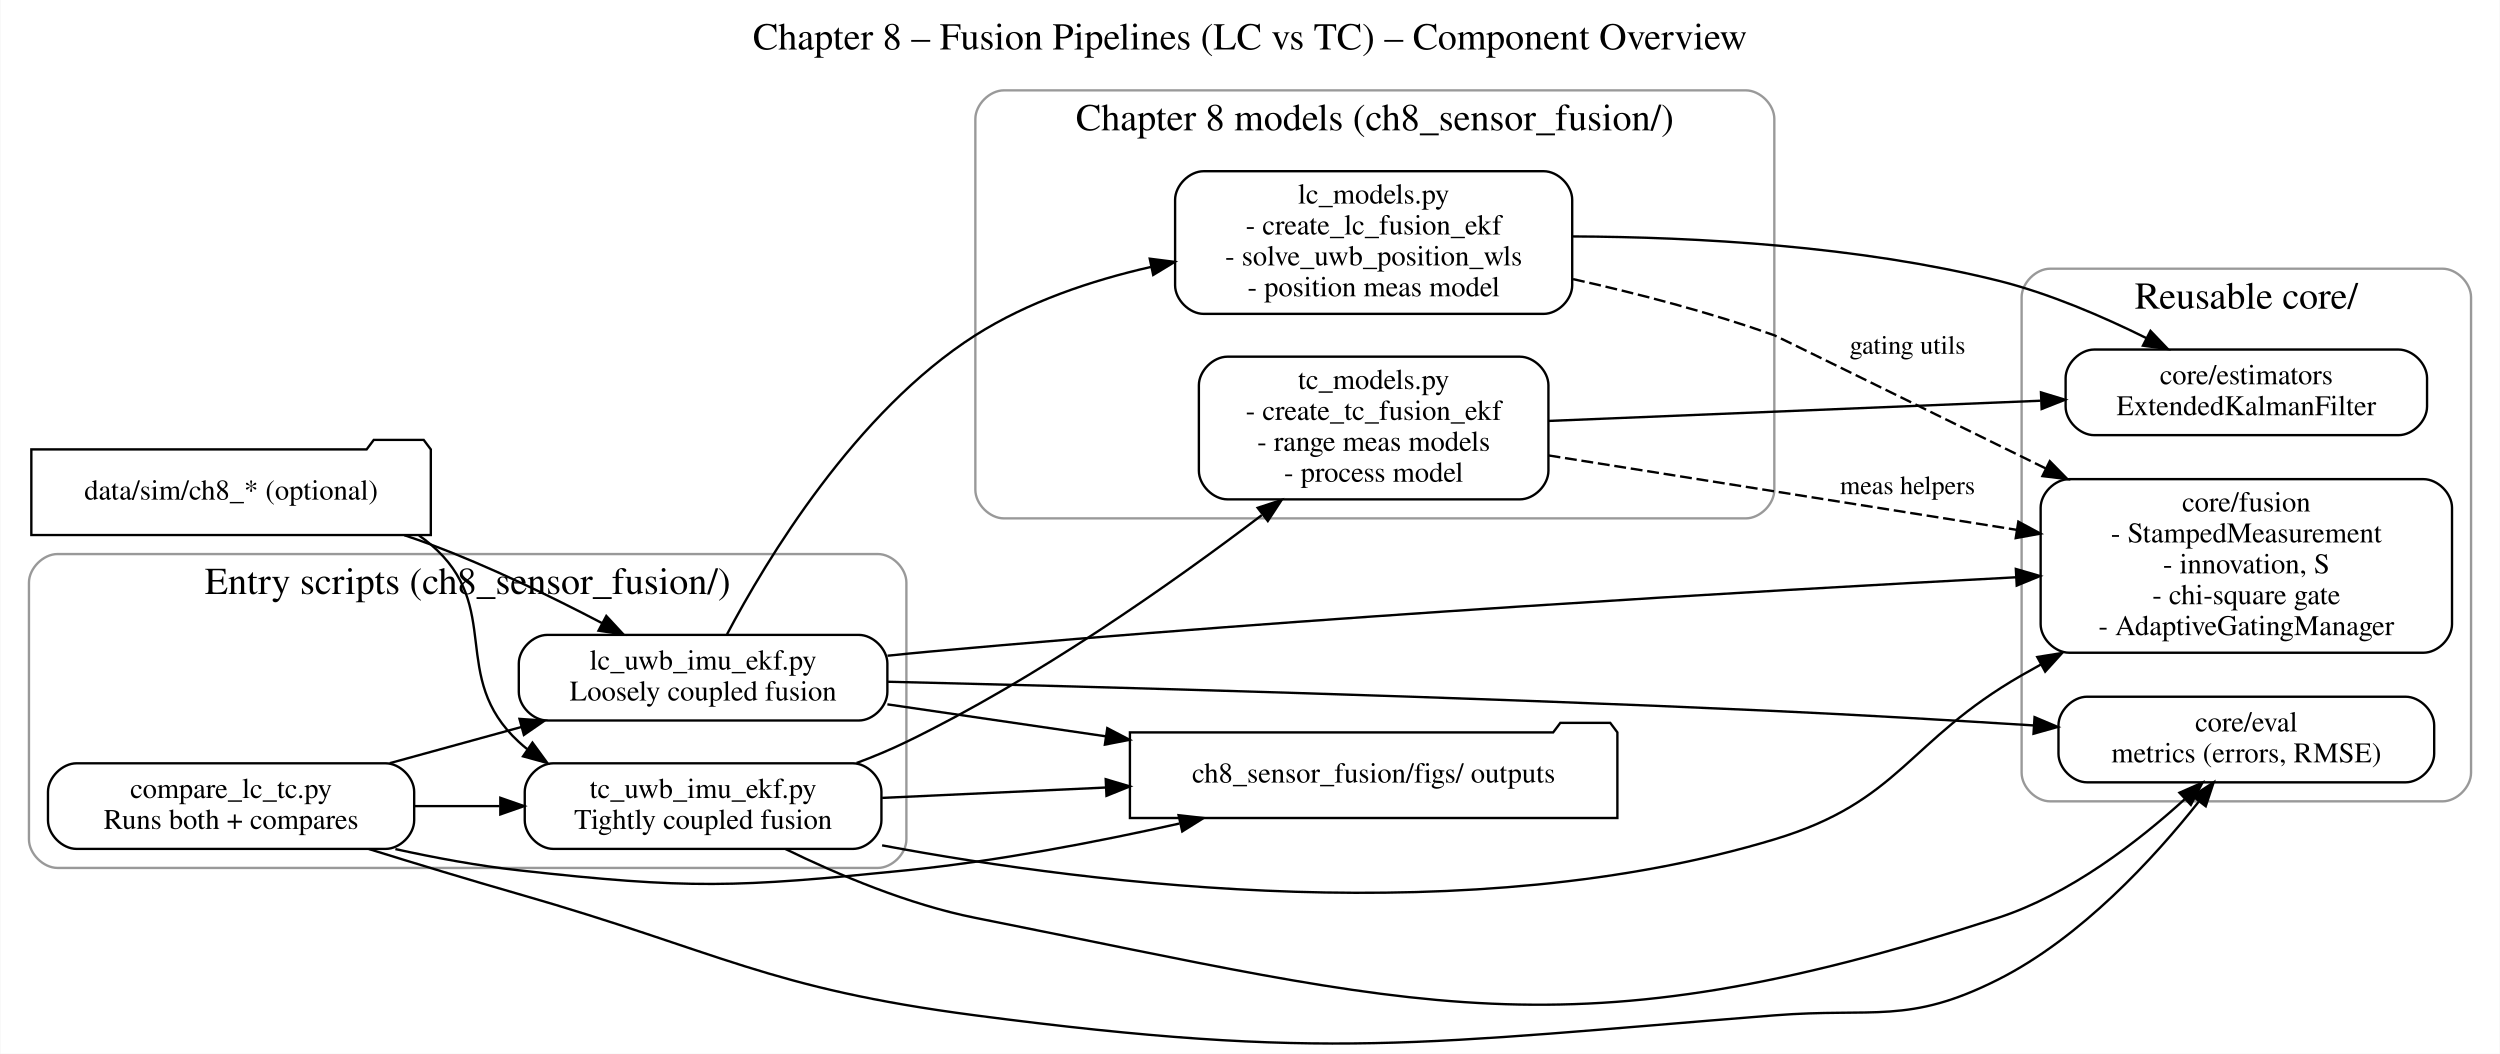
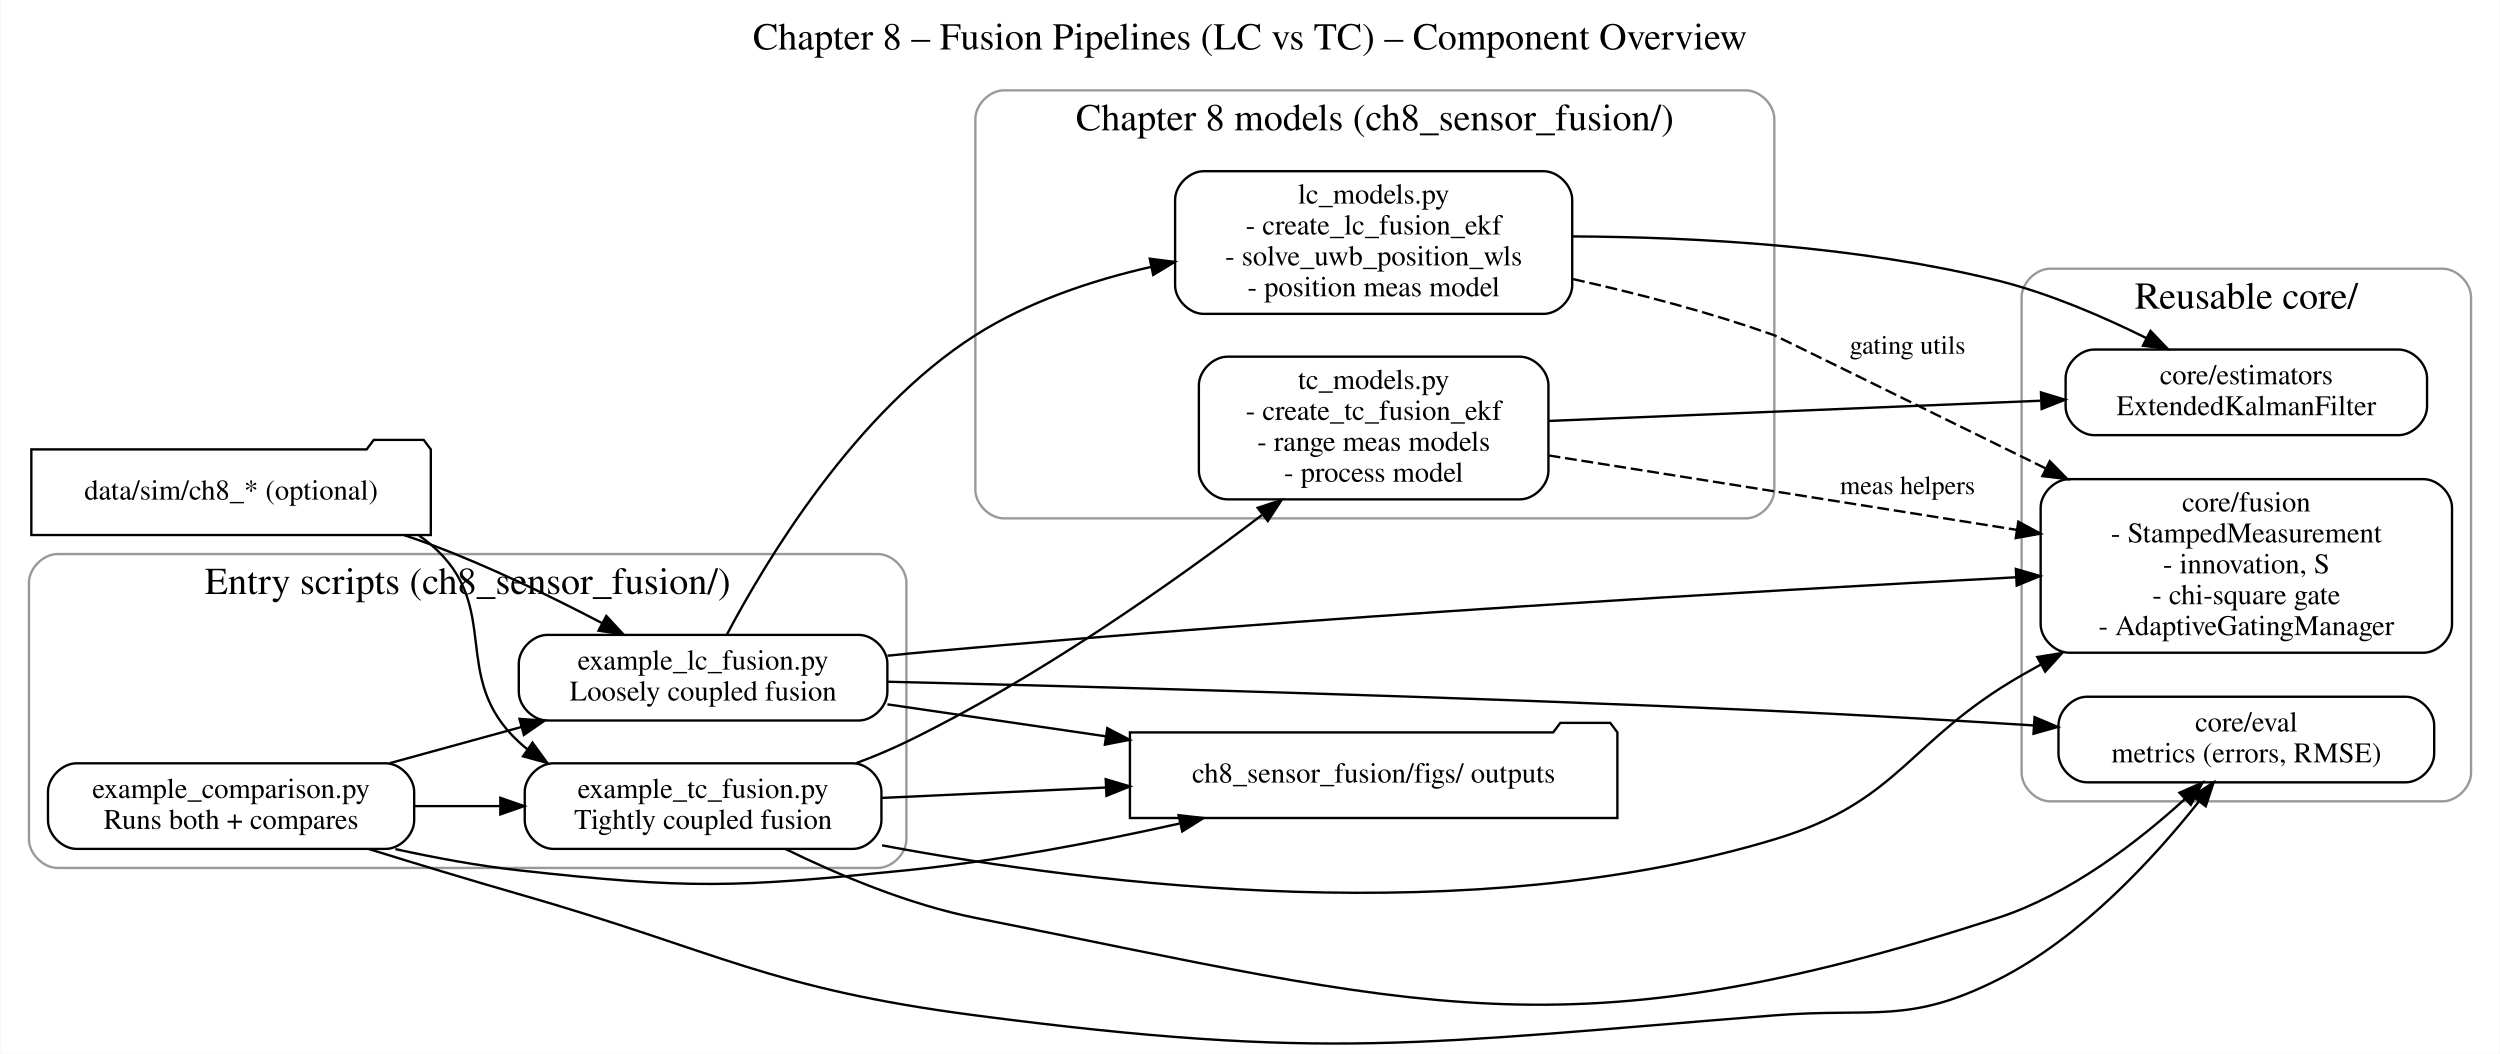
<svg xmlns="http://www.w3.org/2000/svg" width="1051pt" height="443pt" viewBox="0.00 0.00 1051.00 443.15">
  <g id="graph0" class="graph" transform="scale(1 1) rotate(0) translate(4 439.15)">
    <polygon fill="white" stroke="transparent" points="-4,4 -4,-439.15 1047,-439.15 1047,4 -4,4" />
    <text text-anchor="middle" x="521.5" y="-418.35" font-family="Times,serif" font-size="16.00">Chapter 8 – Fusion Pipelines (LC vs TC) – Component Overview</text>
    <g id="clust1" class="cluster">
      <path fill="none" stroke="#999999" d="M20,-74.15C20,-74.15 365,-74.15 365,-74.15 371,-74.15 377,-80.15 377,-86.15 377,-86.15 377,-194.15 377,-194.15 377,-200.15 371,-206.15 365,-206.15 365,-206.15 20,-206.15 20,-206.15 14,-206.15 8,-200.15 8,-194.15 8,-194.15 8,-86.15 8,-86.15 8,-80.15 14,-74.15 20,-74.15" />
      <text text-anchor="middle" x="192.5" y="-189.35" font-family="Times,serif" font-size="16.00">Entry scripts (ch8_sensor_fusion/)</text>
    </g>
    <g id="clust2" class="cluster">
      <path fill="none" stroke="#999999" d="M418,-221.15C418,-221.15 730,-221.15 730,-221.15 736,-221.15 742,-227.15 742,-233.15 742,-233.15 742,-389.15 742,-389.15 742,-395.15 736,-401.15 730,-401.15 730,-401.15 418,-401.15 418,-401.15 412,-401.15 406,-395.15 406,-389.15 406,-389.15 406,-233.15 406,-233.15 406,-227.15 412,-221.15 418,-221.15" />
      <text text-anchor="middle" x="574" y="-384.35" font-family="Times,serif" font-size="16.00">Chapter 8 models (ch8_sensor_fusion/)</text>
    </g>
    <g id="clust3" class="cluster">
      <path fill="none" stroke="#999999" d="M858,-102.15C858,-102.15 1023,-102.15 1023,-102.15 1029,-102.15 1035,-108.15 1035,-114.15 1035,-114.15 1035,-314.15 1035,-314.15 1035,-320.15 1029,-326.15 1023,-326.15 1023,-326.15 858,-326.15 858,-326.15 852,-326.15 846,-320.15 846,-314.15 846,-314.15 846,-114.15 846,-114.15 846,-108.15 852,-102.15 858,-102.15" />
      <text text-anchor="middle" x="940.5" y="-309.35" font-family="Times,serif" font-size="16.00">Reusable core/</text>
    </g>
    <g id="node1" class="node">
      <path fill="#ffffff" stroke="black" d="M357,-172.15C357,-172.15 226,-172.15 226,-172.15 220,-172.15 214,-166.15 214,-160.15 214,-160.15 214,-148.15 214,-148.15 214,-142.15 220,-136.15 226,-136.15 226,-136.15 357,-136.15 357,-136.15 363,-136.15 369,-142.15 369,-148.15 369,-148.15 369,-160.15 369,-160.15 369,-166.15 363,-172.15 357,-172.15" />
-       <text text-anchor="middle" x="291.5" y="-157.55" font-family="Times,serif" font-size="12.00">lc_uwb_imu_ekf.py</text>
+       <text text-anchor="middle" x="291.5" y="-157.55" font-family="Times,serif" font-size="12.00">example_lc_fusion.py</text>
      <text text-anchor="middle" x="291.5" y="-144.55" font-family="Times,serif" font-size="12.00">Loosely coupled fusion</text>
    </g>
    <g id="node4" class="node">
      <path fill="#ffffff" stroke="black" d="M645,-367.15C645,-367.15 502,-367.15 502,-367.15 496,-367.15 490,-361.15 490,-355.15 490,-355.15 490,-319.15 490,-319.15 490,-313.15 496,-307.15 502,-307.15 502,-307.15 645,-307.15 645,-307.15 651,-307.15 657,-313.15 657,-319.15 657,-319.15 657,-355.15 657,-355.15 657,-361.15 651,-367.15 645,-367.15" />
      <text text-anchor="middle" x="573.5" y="-353.55" font-family="Times,serif" font-size="12.00">lc_models.py</text>
      <text text-anchor="middle" x="573.5" y="-340.55" font-family="Times,serif" font-size="12.00">- create_lc_fusion_ekf</text>
      <text text-anchor="middle" x="573.5" y="-327.55" font-family="Times,serif" font-size="12.00">- solve_uwb_position_wls</text>
      <text text-anchor="middle" x="573.5" y="-314.55" font-family="Times,serif" font-size="12.00">- position meas model</text>
    </g>
    <g id="edge1" class="edge">
      <path fill="none" stroke="black" d="M301.58,-172.43C317.97,-203.42 355.51,-266.02 406,-298.15 428,-312.15 454.51,-321.13 479.84,-326.89" />
      <polygon fill="black" stroke="black" points="479.34,-330.36 489.85,-329.02 480.79,-323.52 479.34,-330.36" />
    </g>
    <g id="node7" class="node">
      <path fill="#ffffff" stroke="black" d="M1015,-237.65C1015,-237.65 866,-237.65 866,-237.65 860,-237.65 854,-231.65 854,-225.65 854,-225.65 854,-176.65 854,-176.65 854,-170.65 860,-164.65 866,-164.65 866,-164.65 1015,-164.65 1015,-164.65 1021,-164.65 1027,-170.65 1027,-176.65 1027,-176.65 1027,-225.65 1027,-225.65 1027,-231.65 1021,-237.65 1015,-237.65" />
      <text text-anchor="middle" x="940.5" y="-224.05" font-family="Times,serif" font-size="12.00">core/fusion</text>
      <text text-anchor="middle" x="940.5" y="-211.05" font-family="Times,serif" font-size="12.00">- StampedMeasurement</text>
      <text text-anchor="middle" x="940.5" y="-198.05" font-family="Times,serif" font-size="12.00">- innovation, S</text>
      <text text-anchor="middle" x="940.5" y="-185.05" font-family="Times,serif" font-size="12.00">- chi-square gate</text>
      <text text-anchor="middle" x="940.5" y="-172.05" font-family="Times,serif" font-size="12.00">- AdaptiveGatingManager</text>
    </g>
    <g id="edge7" class="edge">
      <path fill="none" stroke="black" d="M369.06,-163.39C375.12,-164.02 381.16,-164.62 387,-165.15 546.9,-179.65 733.36,-190.55 843.64,-196.38" />
      <polygon fill="black" stroke="black" points="843.57,-199.88 853.74,-196.91 843.94,-192.89 843.57,-199.88" />
    </g>
    <g id="node8" class="node">
      <path fill="#ffffff" stroke="black" d="M1007.5,-146.15C1007.5,-146.15 873.5,-146.15 873.5,-146.15 867.5,-146.15 861.5,-140.15 861.5,-134.15 861.5,-134.15 861.5,-122.15 861.5,-122.15 861.5,-116.15 867.5,-110.15 873.5,-110.15 873.5,-110.15 1007.5,-110.15 1007.5,-110.15 1013.5,-110.15 1019.5,-116.15 1019.5,-122.15 1019.5,-122.15 1019.5,-134.15 1019.5,-134.15 1019.5,-140.15 1013.5,-146.15 1007.5,-146.15" />
      <text text-anchor="middle" x="940.5" y="-131.55" font-family="Times,serif" font-size="12.00">core/eval</text>
      <text text-anchor="middle" x="940.5" y="-118.55" font-family="Times,serif" font-size="12.00">metrics (errors, RMSE)</text>
    </g>
    <g id="edge10" class="edge">
      <path fill="none" stroke="black" d="M369.28,-152.44C458.79,-150.3 611.17,-146.16 742,-140.15 777.61,-138.51 816.8,-136.23 850.82,-134.09" />
      <polygon fill="black" stroke="black" points="851.44,-137.56 861.2,-133.44 851,-130.58 851.44,-137.56" />
    </g>
    <g id="node10" class="node">
      <polygon fill="#ffffff" stroke="black" points="676,-131.15 673,-135.15 652,-135.15 649,-131.15 471,-131.15 471,-95.15 676,-95.15 676,-131.15" />
      <text text-anchor="middle" x="573.5" y="-110.05" font-family="Times,serif" font-size="12.00">ch8_sensor_fusion/figs/ outputs</text>
    </g>
    <g id="edge14" class="edge">
      <path fill="none" stroke="black" d="M369.01,-142.94C397.36,-138.79 430.11,-134 460.94,-129.48" />
      <polygon fill="black" stroke="black" points="461.48,-132.94 470.87,-128.03 460.47,-126.01 461.48,-132.94" />
    </g>
    <g id="node2" class="node">
      <path fill="#ffffff" stroke="black" d="M354.5,-118.15C354.5,-118.15 228.5,-118.15 228.5,-118.15 222.5,-118.15 216.5,-112.15 216.5,-106.15 216.5,-106.15 216.5,-94.15 216.5,-94.15 216.5,-88.15 222.5,-82.15 228.5,-82.15 228.5,-82.15 354.5,-82.15 354.5,-82.15 360.5,-82.15 366.5,-88.15 366.5,-94.15 366.5,-94.15 366.5,-106.15 366.5,-106.15 366.5,-112.15 360.5,-118.15 354.5,-118.15" />
-       <text text-anchor="middle" x="291.5" y="-103.55" font-family="Times,serif" font-size="12.00">tc_uwb_imu_ekf.py</text>
+       <text text-anchor="middle" x="291.5" y="-103.55" font-family="Times,serif" font-size="12.00">example_tc_fusion.py</text>
      <text text-anchor="middle" x="291.5" y="-90.55" font-family="Times,serif" font-size="12.00">Tightly coupled fusion</text>
    </g>
    <g id="node5" class="node">
      <path fill="#ffffff" stroke="black" d="M635,-289.15C635,-289.15 512,-289.15 512,-289.15 506,-289.15 500,-283.15 500,-277.15 500,-277.15 500,-241.15 500,-241.15 500,-235.15 506,-229.15 512,-229.15 512,-229.15 635,-229.15 635,-229.15 641,-229.15 647,-235.15 647,-241.15 647,-241.15 647,-277.15 647,-277.15 647,-283.15 641,-289.15 635,-289.15" />
      <text text-anchor="middle" x="573.5" y="-275.55" font-family="Times,serif" font-size="12.00">tc_models.py</text>
      <text text-anchor="middle" x="573.5" y="-262.55" font-family="Times,serif" font-size="12.00">- create_tc_fusion_ekf</text>
      <text text-anchor="middle" x="573.5" y="-249.55" font-family="Times,serif" font-size="12.00">- range meas models</text>
      <text text-anchor="middle" x="573.5" y="-236.55" font-family="Times,serif" font-size="12.00">- process model</text>
    </g>
    <g id="edge2" class="edge">
      <path fill="none" stroke="black" d="M356.03,-118.27C363.22,-120.95 370.35,-123.92 377,-127.15 431.47,-153.56 488.22,-193.48 526.45,-222.51" />
      <polygon fill="black" stroke="black" points="524.73,-225.6 534.8,-228.89 528.99,-220.04 524.73,-225.6" />
    </g>
    <g id="edge8" class="edge">
      <path fill="none" stroke="black" d="M366.78,-83.64C457.48,-66.68 614.55,-47.71 742,-86.15 795.11,-102.16 797.9,-127.51 846,-155.15 848.66,-156.67 851.38,-158.2 854.13,-159.72" />
      <polygon fill="black" stroke="black" points="852.58,-162.86 863.04,-164.54 855.91,-156.7 852.58,-162.86" />
    </g>
    <g id="edge11" class="edge">
      <path fill="none" stroke="black" d="M326.16,-82.09C348.19,-71.34 377.97,-58.72 406,-53.15 593.44,-15.87 654.21,5.8 836,-53.15 866.24,-62.95 895.05,-85.27 914.56,-103.03" />
      <polygon fill="black" stroke="black" points="912.38,-105.78 922.07,-110.06 917.16,-100.67 912.38,-105.78" />
    </g>
    <g id="edge15" class="edge">
      <path fill="none" stroke="black" d="M366.8,-103.6C395.6,-104.93 429.2,-106.49 460.79,-107.96" />
      <polygon fill="black" stroke="black" points="460.82,-111.46 470.97,-108.43 461.14,-104.47 460.82,-111.46" />
    </g>
    <g id="node3" class="node">
      <path fill="#ffffff" stroke="black" d="M158,-118.15C158,-118.15 28,-118.15 28,-118.15 22,-118.15 16,-112.15 16,-106.15 16,-106.15 16,-94.15 16,-94.15 16,-88.15 22,-82.15 28,-82.15 28,-82.15 158,-82.15 158,-82.15 164,-82.15 170,-88.15 170,-94.15 170,-94.15 170,-106.15 170,-106.15 170,-112.15 164,-118.15 158,-118.15" />
-       <text text-anchor="middle" x="93" y="-103.55" font-family="Times,serif" font-size="12.00">compare_lc_tc.py</text>
+       <text text-anchor="middle" x="93" y="-103.55" font-family="Times,serif" font-size="12.00">example_comparison.py</text>
      <text text-anchor="middle" x="93" y="-90.55" font-family="Times,serif" font-size="12.00">Runs both + compares</text>
    </g>
    <g id="edge3" class="edge">
      <path fill="none" stroke="black" d="M159.7,-118.2C177.48,-123.09 196.87,-128.41 215.13,-133.43" />
      <polygon fill="black" stroke="black" points="214.29,-136.83 224.86,-136.11 216.14,-130.08 214.29,-136.83" />
    </g>
    <g id="edge4" class="edge">
      <path fill="none" stroke="black" d="M170.25,-100.15C181.93,-100.15 194.05,-100.15 205.9,-100.15" />
      <polygon fill="black" stroke="black" points="206.23,-103.65 216.23,-100.15 206.23,-96.65 206.23,-103.65" />
    </g>
    <g id="edge9" class="edge">
      <path fill="none" stroke="black" d="M150.94,-82.09C170.84,-75.91 193.36,-69.07 214,-63.15 298.87,-38.8 318.45,-23.58 406,-12.15 554.08,7.19 593.13,-0.34 742,-12.15 784.17,-15.49 798.2,-8.15 836,-27.15 870.96,-44.72 901.72,-78.33 920.43,-101.94" />
      <polygon fill="black" stroke="black" points="917.88,-104.36 926.76,-110.14 923.42,-100.08 917.88,-104.36" />
    </g>
    <g id="edge16" class="edge">
      <path fill="none" stroke="black" d="M162.09,-82.08C178.94,-78.38 197.02,-75.03 214,-73.15 286,-65.15 304.92,-65.85 377,-73.15 415.12,-77.01 456.78,-84.99 491.82,-92.82" />
      <polygon fill="black" stroke="black" points="491.46,-96.33 501.99,-95.14 493.01,-89.51 491.46,-96.33" />
    </g>
    <g id="node6" class="node">
      <path fill="#ffffff" stroke="black" d="M1004.5,-292.15C1004.5,-292.15 876.5,-292.15 876.5,-292.15 870.5,-292.15 864.5,-286.15 864.5,-280.15 864.5,-280.15 864.5,-268.15 864.5,-268.15 864.5,-262.15 870.5,-256.15 876.5,-256.15 876.5,-256.15 1004.5,-256.15 1004.5,-256.15 1010.5,-256.15 1016.5,-262.15 1016.5,-268.15 1016.5,-268.15 1016.5,-280.15 1016.5,-280.15 1016.5,-286.15 1010.5,-292.15 1004.5,-292.15" />
      <text text-anchor="middle" x="940.5" y="-277.55" font-family="Times,serif" font-size="12.00">core/estimators</text>
      <text text-anchor="middle" x="940.5" y="-264.55" font-family="Times,serif" font-size="12.00">ExtendedKalmanFilter</text>
    </g>
    <g id="edge5" class="edge">
      <path fill="none" stroke="black" d="M657.23,-339.72C709.26,-339.48 777.4,-335.71 836,-321.15 857.46,-315.81 879.97,-306.14 898.49,-296.95" />
      <polygon fill="black" stroke="black" points="900.19,-300.01 907.51,-292.36 897.01,-293.78 900.19,-300.01" />
    </g>
    <g id="edge17" class="edge">
      <path fill="none" stroke="black" stroke-dasharray="5,2" d="M657.36,-321.77C684.7,-315.67 715,-307.78 742,-298.15 742.79,-297.86 802.5,-268.53 856.05,-242.19" />
      <polygon fill="black" stroke="black" points="857.84,-245.21 865.27,-237.66 854.75,-238.93 857.84,-245.21" />
      <text text-anchor="middle" x="798" y="-290.35" font-family="Times,serif" font-size="11.00">gating utils</text>
    </g>
    <g id="edge6" class="edge">
      <path fill="none" stroke="black" d="M647.05,-262.13C706.62,-264.58 791.12,-268.05 853.98,-270.63" />
      <polygon fill="black" stroke="black" points="854.13,-274.14 864.27,-271.05 854.42,-267.15 854.13,-274.14" />
    </g>
    <g id="edge18" class="edge">
      <path fill="none" stroke="black" stroke-dasharray="5,2" d="M647.05,-247.62C703.47,-238.65 782.25,-226.13 843.83,-216.35" />
      <polygon fill="black" stroke="black" points="844.62,-219.77 853.94,-214.74 843.52,-212.85 844.62,-219.77" />
      <text text-anchor="middle" x="798" y="-231.35" font-family="Times,serif" font-size="11.00">meas helpers</text>
    </g>
    <g id="node9" class="node">
      <polygon fill="#ffffff" stroke="black" points="177,-250.15 174,-254.15 153,-254.15 150,-250.15 9,-250.15 9,-214.15 177,-214.15 177,-250.15" />
      <text text-anchor="middle" x="93" y="-229.05" font-family="Times,serif" font-size="12.00">data/sim/ch8_* (optional)</text>
    </g>
    <g id="edge12" class="edge">
      <path fill="none" stroke="black" d="M165.82,-214.08C169.62,-212.82 173.37,-211.51 177,-210.15 201.55,-200.94 227.88,-188.15 248.99,-177.11" />
      <polygon fill="black" stroke="black" points="250.8,-180.12 258,-172.35 247.52,-173.93 250.8,-180.12" />
    </g>
    <g id="edge13" class="edge">
      <path fill="none" stroke="black" d="M172.02,-213.96C173.75,-212.77 175.41,-211.5 177,-210.15 207.75,-183.96 184.32,-154.54 214,-127.15 215.13,-126.1 216.31,-125.1 217.52,-124.13" />
      <polygon fill="black" stroke="black" points="219.74,-126.85 226,-118.29 215.78,-121.08 219.74,-126.85" />
    </g>
  </g>
</svg>
